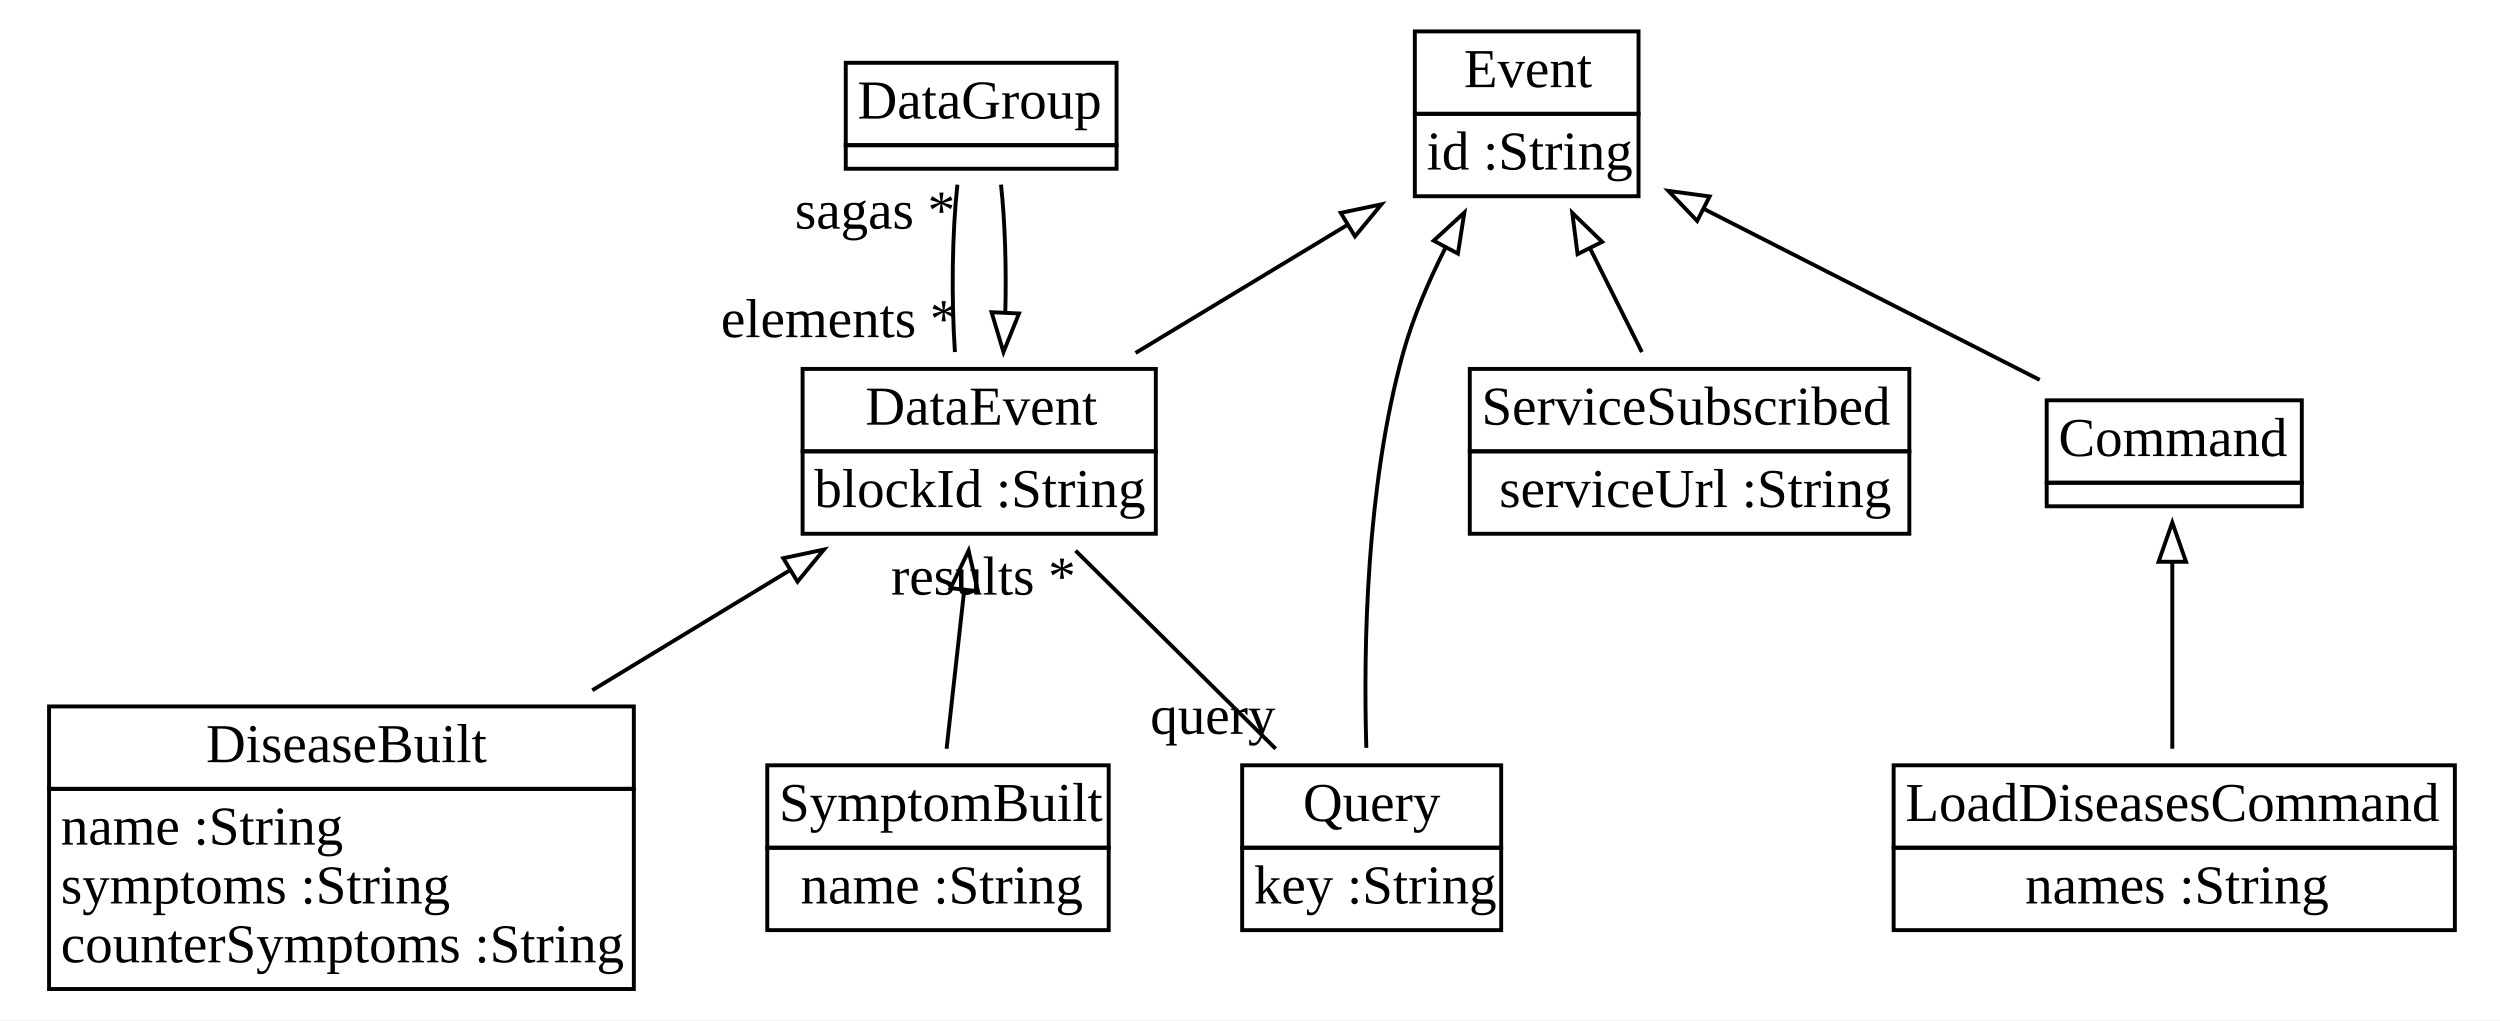
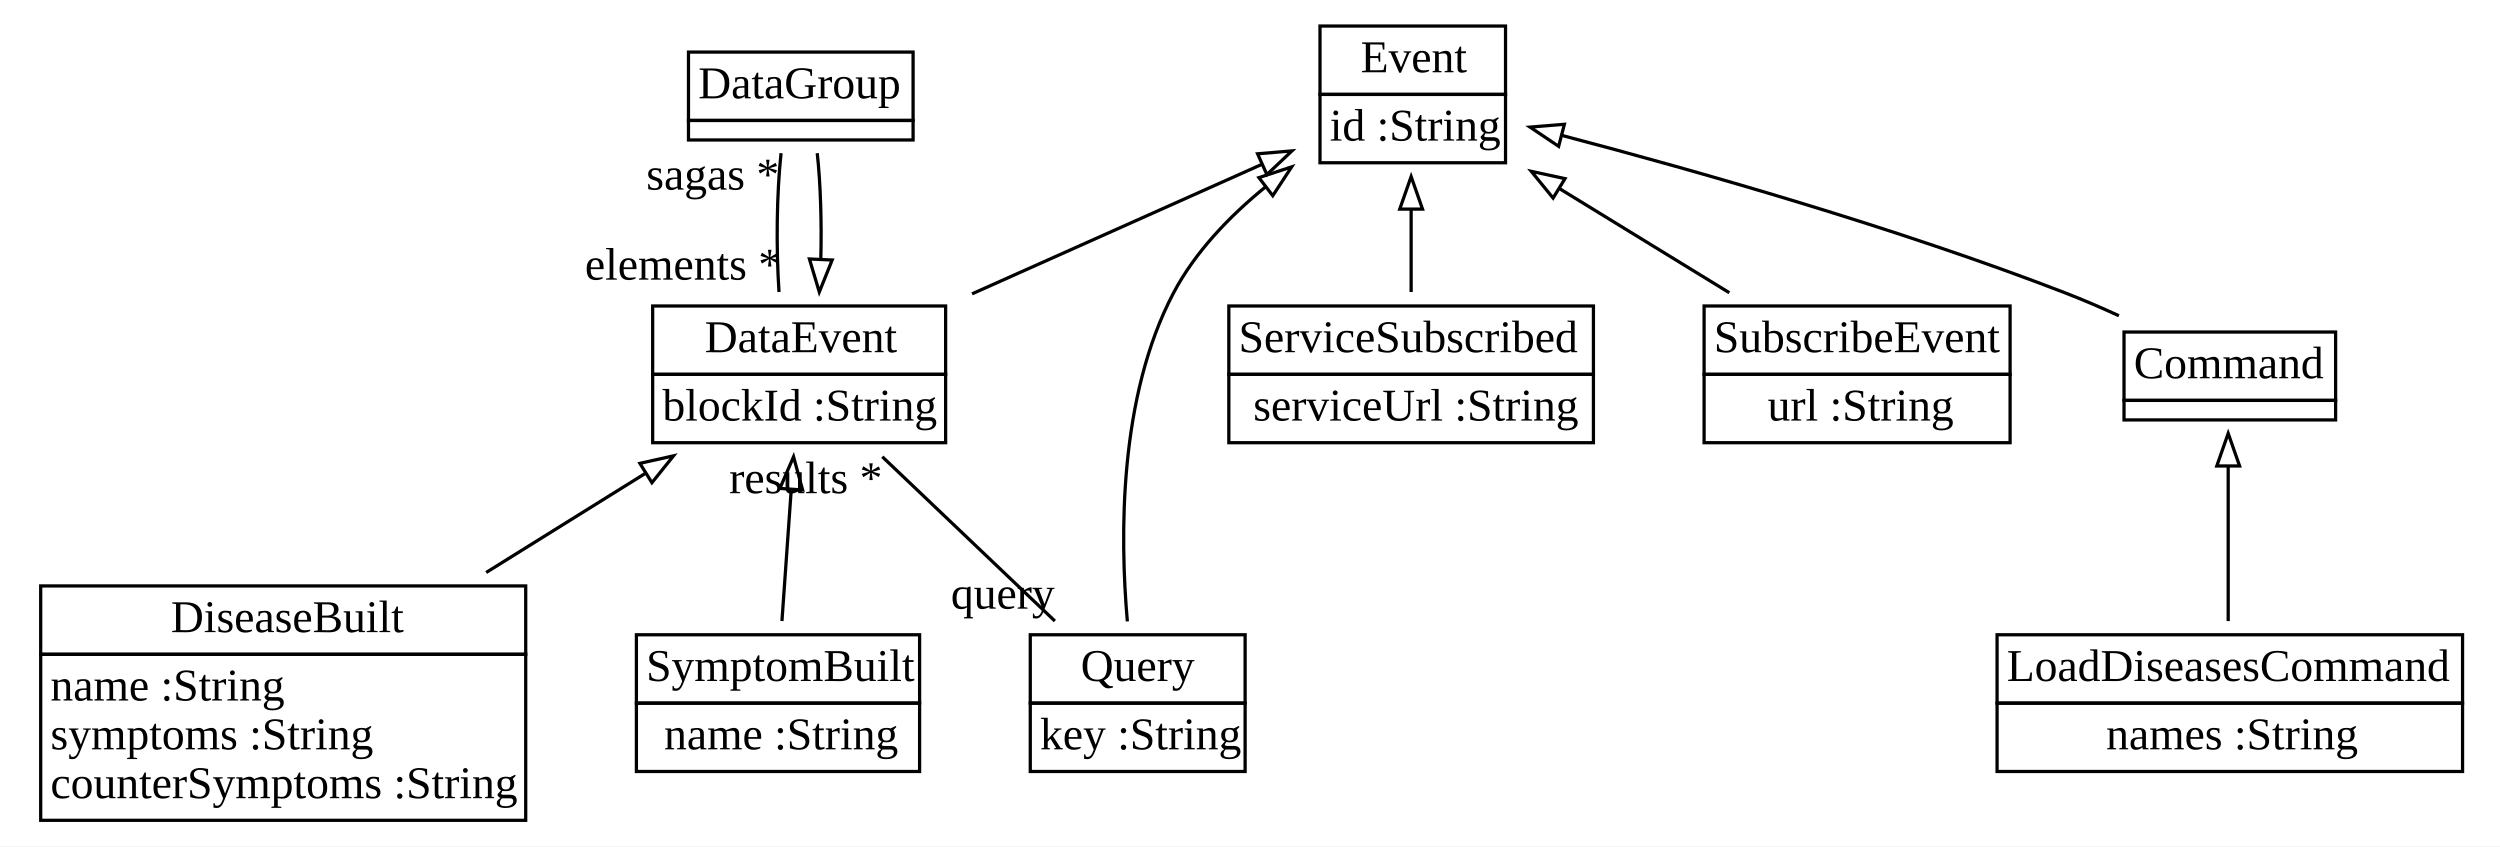
- <svg xmlns="http://www.w3.org/2000/svg" width="637px" height="260px" viewBox="0.00 0.00 637.00 260.00">
+ <svg xmlns="http://www.w3.org/2000/svg" width="768px" height="260px" viewBox="0.00 0.00 768.00 260.00">
  <g id="graph0" class="graph" transform="scale(1.0 1.0) rotate(0) translate(4 256)">
-     <polygon fill="white" stroke="none" points="-4,4 -4,-256 633,-256 633,4 -4,4" />
+     <polygon fill="white" stroke="none" points="-4,4 -4,-256 764,-256 764,4 -4,4" />
    <g id="node1" class="node">
-       <polygon fill="none" stroke="black" points="517.5,-133 517.5,-154 582.5,-154 582.5,-133 517.5,-133" />
-       <text text-anchor="start" x="520.5" y="-139.8" font-family="Times New Roman,serif" font-size="14.00">Command</text>
-       <polygon fill="none" stroke="black" points="517.5,-127 517.5,-133 582.5,-133 582.5,-127 517.5,-127" />
+       <polygon fill="none" stroke="black" points="648.5,-133 648.5,-154 713.5,-154 713.5,-133 648.5,-133" />
+       <text text-anchor="start" x="651.5" y="-139.8" font-family="Times New Roman,serif" font-size="14.00">Command</text>
+       <polygon fill="none" stroke="black" points="648.5,-127 648.5,-133 713.5,-133 713.5,-127 648.5,-127" />
    </g>
    <g id="node5" class="node">
-       <polygon fill="none" stroke="black" points="356.5,-227 356.5,-248 413.5,-248 413.5,-227 356.5,-227" />
-       <text text-anchor="start" x="369" y="-233.8" font-family="Times New Roman,serif" font-size="14.00">Event</text>
-       <polygon fill="none" stroke="black" points="356.5,-206 356.5,-227 413.5,-227 413.5,-206 356.5,-206" />
-       <text text-anchor="start" x="359.5" y="-212.8" font-family="Times New Roman,serif" font-size="14.00">id :String</text>
+       <polygon fill="none" stroke="black" points="401.5,-227 401.5,-248 458.5,-248 458.5,-227 401.5,-227" />
+       <text text-anchor="start" x="414" y="-233.8" font-family="Times New Roman,serif" font-size="14.00">Event</text>
+       <polygon fill="none" stroke="black" points="401.5,-206 401.5,-227 458.5,-227 458.5,-206 401.5,-206" />
+       <text text-anchor="start" x="404.5" y="-212.8" font-family="Times New Roman,serif" font-size="14.00">id :String</text>
    </g>
    <g id="edge3" class="edge">
-       <path fill="none" stroke="black" d="M515.712,-159.201C490.977,-171.793 457.141,-189.019 430.025,-202.824" />
-       <polygon fill="none" stroke="black" points="428.433,-199.707 421.109,-207.363 431.609,-205.945 428.433,-199.707" />
+       <path fill="none" stroke="black" d="M646.929,-159C641.498,-161.493 635.889,-163.917 630.5,-166 578.564,-186.073 516.969,-203.571 475.777,-214.41" />
+       <polygon fill="none" stroke="black" points="474.815,-211.043 466.021,-216.953 476.581,-217.817 474.815,-211.043" />
    </g>
    <g id="node2" class="node">
-       <polygon fill="none" stroke="black" points="200.5,-141 200.5,-162 290.5,-162 290.5,-141 200.5,-141" />
-       <text text-anchor="start" x="216.5" y="-147.8" font-family="Times New Roman,serif" font-size="14.00">DataEvent</text>
-       <polygon fill="none" stroke="black" points="200.5,-120 200.5,-141 290.5,-141 290.5,-120 200.5,-120" />
-       <text text-anchor="start" x="203.5" y="-126.8" font-family="Times New Roman,serif" font-size="14.00">blockId :String</text>
+       <polygon fill="none" stroke="black" points="196.5,-141 196.5,-162 286.5,-162 286.5,-141 196.5,-141" />
+       <text text-anchor="start" x="212.5" y="-147.8" font-family="Times New Roman,serif" font-size="14.00">DataEvent</text>
+       <polygon fill="none" stroke="black" points="196.5,-120 196.5,-141 286.5,-141 286.5,-120 196.5,-120" />
+       <text text-anchor="start" x="199.5" y="-126.8" font-family="Times New Roman,serif" font-size="14.00">blockId :String</text>
    </g>
    <g id="node3" class="node">
-       <polygon fill="none" stroke="black" points="211.5,-219 211.5,-240 280.5,-240 280.5,-219 211.5,-219" />
-       <text text-anchor="start" x="214.5" y="-225.8" font-family="Times New Roman,serif" font-size="14.00">DataGroup</text>
-       <polygon fill="none" stroke="black" points="211.5,-213 211.5,-219 280.5,-219 280.5,-213 211.5,-213" />
+       <polygon fill="none" stroke="black" points="207.5,-219 207.5,-240 276.5,-240 276.5,-219 207.5,-219" />
+       <text text-anchor="start" x="210.5" y="-225.8" font-family="Times New Roman,serif" font-size="14.00">DataGroup</text>
+       <polygon fill="none" stroke="black" points="207.5,-213 207.5,-219 276.5,-219 276.5,-213 207.5,-213" />
    </g>
    <g id="edge1" class="edge">
-       <path fill="none" stroke="black" d="M239.314,-166.296C238.39,-179.96 238.601,-196.684 239.946,-208.952" />
-       <text text-anchor="middle" x="218.946" y="-197.752" font-family="Times New Roman,serif" font-size="14.00">sagas *</text>
-       <text text-anchor="middle" x="209.814" y="-170.096" font-family="Times New Roman,serif" font-size="14.00">elements *</text>
+       <path fill="none" stroke="black" d="M235.314,-166.296C234.39,-179.96 234.601,-196.684 235.946,-208.952" />
+       <text text-anchor="middle" x="214.946" y="-197.752" font-family="Times New Roman,serif" font-size="14.00">sagas *</text>
+       <text text-anchor="middle" x="205.814" y="-170.096" font-family="Times New Roman,serif" font-size="14.00">elements *</text>
    </g>
    <g id="edge4" class="edge">
-       <path fill="none" stroke="black" d="M285.332,-166.071C302.137,-176.227 321.792,-188.104 339.151,-198.595" />
-       <polygon fill="none" stroke="black" points="337.623,-201.761 347.992,-203.938 341.244,-195.77 337.623,-201.761" />
+       <path fill="none" stroke="black" d="M294.619,-165.734C322.69,-178.276 356.801,-193.517 383.696,-205.534" />
+       <polygon fill="none" stroke="black" points="382.328,-208.757 392.886,-209.641 385.184,-202.366 382.328,-208.757" />
    </g>
    <g id="edge5" class="edge">
-       <path fill="none" stroke="black" d="M251.054,-208.952C252.084,-199.56 252.448,-187.555 252.148,-176.311" />
-       <polygon fill="none" stroke="black" points="255.644,-176.124 251.686,-166.296 248.651,-176.447 255.644,-176.124" />
+       <path fill="none" stroke="black" d="M247.054,-208.952C248.084,-199.56 248.448,-187.555 248.148,-176.311" />
+       <polygon fill="none" stroke="black" points="251.644,-176.124 247.686,-166.296 244.651,-176.447 251.644,-176.124" />
    </g>
    <g id="node4" class="node">
      <polygon fill="none" stroke="black" points="8.5,-55 8.5,-76 157.5,-76 157.5,-55 8.5,-55" />
      <text text-anchor="start" x="48.5" y="-61.8" font-family="Times New Roman,serif" font-size="14.00">DiseaseBuilt</text>
      <polygon fill="none" stroke="black" points="8.5,-4 8.5,-55 157.5,-55 157.5,-4 8.5,-4" />
      <text text-anchor="start" x="11.5" y="-40.8" font-family="Times New Roman,serif" font-size="14.00">name :String</text>
      <text text-anchor="start" x="11.5" y="-25.8" font-family="Times New Roman,serif" font-size="14.00">symptoms :String</text>
      <text text-anchor="start" x="11.5" y="-10.8" font-family="Times New Roman,serif" font-size="14.00">counterSymptoms :String</text>
    </g>
    <g id="edge6" class="edge">
-       <path fill="none" stroke="black" d="M146.922,-80.127C163.74,-90.342 181.575,-101.174 197.383,-110.776" />
-       <polygon fill="none" stroke="black" points="195.574,-113.772 205.938,-115.972 199.208,-107.789 195.574,-113.772" />
+       <path fill="none" stroke="black" d="M145.341,-80.127C161.595,-90.248 178.822,-100.974 194.135,-110.509" />
+       <polygon fill="none" stroke="black" points="192.57,-113.657 202.909,-115.972 196.27,-107.715 192.57,-113.657" />
    </g>
    <g id="node6" class="node">
-       <polygon fill="none" stroke="black" points="478.5,-40 478.5,-61 621.5,-61 621.5,-40 478.5,-40" />
-       <text text-anchor="start" x="481.5" y="-46.8" font-family="Times New Roman,serif" font-size="14.00">LoadDiseasesCommand</text>
-       <polygon fill="none" stroke="black" points="478.5,-19 478.5,-40 621.5,-40 621.5,-19 478.5,-19" />
-       <text text-anchor="start" x="512" y="-25.8" font-family="Times New Roman,serif" font-size="14.00">names :String</text>
+       <polygon fill="none" stroke="black" points="609.5,-40 609.5,-61 752.5,-61 752.5,-40 609.5,-40" />
+       <text text-anchor="start" x="612.5" y="-46.8" font-family="Times New Roman,serif" font-size="14.00">LoadDiseasesCommand</text>
+       <polygon fill="none" stroke="black" points="609.5,-19 609.5,-40 752.5,-40 752.5,-19 609.5,-19" />
+       <text text-anchor="start" x="643" y="-25.8" font-family="Times New Roman,serif" font-size="14.00">names :String</text>
    </g>
    <g id="edge7" class="edge">
-       <path fill="none" stroke="black" d="M549.5,-65.218C549.5,-79.59 549.5,-97.848 549.5,-112.726" />
-       <polygon fill="none" stroke="black" points="546,-112.858 549.5,-122.858 553,-112.858 546,-112.858" />
+       <path fill="none" stroke="black" d="M680.5,-65.218C680.5,-79.59 680.5,-97.848 680.5,-112.726" />
+       <polygon fill="none" stroke="black" points="677,-112.858 680.5,-122.858 684,-112.858 677,-112.858" />
    </g>
    <g id="node7" class="node">
      <polygon fill="none" stroke="black" points="312.5,-40 312.5,-61 378.5,-61 378.5,-40 312.5,-40" />
      <text text-anchor="start" x="328" y="-46.8" font-family="Times New Roman,serif" font-size="14.00">Query</text>
      <polygon fill="none" stroke="black" points="312.5,-19 312.5,-40 378.5,-40 378.5,-19 312.5,-19" />
      <text text-anchor="start" x="315.5" y="-25.8" font-family="Times New Roman,serif" font-size="14.00">key :String</text>
    </g>
    <g id="edge2" class="edge">
-       <path fill="none" stroke="black" d="M321.037,-65.218C305.541,-80.559 285.571,-100.33 270.057,-115.689" />
-       <text text-anchor="middle" x="246.557" y="-104.489" font-family="Times New Roman,serif" font-size="14.00">results *</text>
-       <text text-anchor="middle" x="305.037" y="-69.018" font-family="Times New Roman,serif" font-size="14.00">query</text>
+       <path fill="none" stroke="black" d="M320.059,-65.218C303.943,-80.559 283.174,-100.33 267.039,-115.689" />
+       <text text-anchor="middle" x="243.539" y="-104.489" font-family="Times New Roman,serif" font-size="14.00">results *</text>
+       <text text-anchor="middle" x="304.059" y="-69.018" font-family="Times New Roman,serif" font-size="14.00">query</text>
    </g>
    <g id="edge8" class="edge">
-       <path fill="none" stroke="black" d="M344.138,-65.452C343.386,-91.013 344.09,-132.052 353.5,-166 356.03,-175.127 360.05,-184.469 364.368,-192.98" />
-       <polygon fill="none" stroke="black" points="361.307,-194.678 369.114,-201.841 367.478,-191.373 361.307,-194.678" />
+       <path fill="none" stroke="black" d="M342.325,-65.103C340.01,-91.468 339.732,-134.205 356.5,-166 363.151,-178.611 373.699,-189.574 384.731,-198.555" />
+       <polygon fill="none" stroke="black" points="382.736,-201.435 392.802,-204.74 386.993,-195.879 382.736,-201.435" />
    </g>
    <g id="node8" class="node">
-       <polygon fill="none" stroke="black" points="370.5,-141 370.5,-162 482.5,-162 482.5,-141 370.5,-141" />
-       <text text-anchor="start" x="373.5" y="-147.8" font-family="Times New Roman,serif" font-size="14.00">ServiceSubscribed</text>
-       <polygon fill="none" stroke="black" points="370.5,-120 370.5,-141 482.5,-141 482.5,-120 370.5,-120" />
-       <text text-anchor="start" x="378" y="-126.8" font-family="Times New Roman,serif" font-size="14.00">serviceUrl :String</text>
+       <polygon fill="none" stroke="black" points="373.5,-141 373.5,-162 485.5,-162 485.5,-141 373.5,-141" />
+       <text text-anchor="start" x="376.5" y="-147.8" font-family="Times New Roman,serif" font-size="14.00">ServiceSubscribed</text>
+       <polygon fill="none" stroke="black" points="373.5,-120 373.5,-141 485.5,-141 485.5,-120 373.5,-120" />
+       <text text-anchor="start" x="381" y="-126.8" font-family="Times New Roman,serif" font-size="14.00">serviceUrl :String</text>
    </g>
    <g id="edge9" class="edge">
-       <path fill="none" stroke="black" d="M414.352,-166.296C410.216,-174.568 405.52,-183.96 401.097,-192.807" />
-       <polygon fill="none" stroke="black" points="397.963,-191.249 396.621,-201.758 404.224,-194.379 397.963,-191.249" />
+       <path fill="none" stroke="black" d="M429.5,-166.296C429.5,-174.219 429.5,-183.171 429.5,-191.686" />
+       <polygon fill="none" stroke="black" points="426,-191.758 429.5,-201.758 433,-191.758 426,-191.758" />
    </g>
    <g id="node9" class="node">
+       <polygon fill="none" stroke="black" points="519.5,-141 519.5,-162 613.5,-162 613.5,-141 519.5,-141" />
+       <text text-anchor="start" x="522.5" y="-147.8" font-family="Times New Roman,serif" font-size="14.00">SubscribeEvent</text>
+       <polygon fill="none" stroke="black" points="519.5,-120 519.5,-141 613.5,-141 613.5,-120 519.5,-120" />
+       <text text-anchor="start" x="539" y="-126.8" font-family="Times New Roman,serif" font-size="14.00">url :String</text>
+     </g>
+     <g id="edge10" class="edge">
+       <path fill="none" stroke="black" d="M527.241,-166.071C510.947,-176.062 491.935,-187.719 475.033,-198.082" />
+       <polygon fill="none" stroke="black" points="473.108,-195.157 466.412,-203.368 476.767,-201.124 473.108,-195.157" />
+     </g>
+     <g id="node10" class="node">
      <polygon fill="none" stroke="black" points="191.5,-40 191.5,-61 278.5,-61 278.5,-40 191.5,-40" />
      <text text-anchor="start" x="194.5" y="-46.8" font-family="Times New Roman,serif" font-size="14.00">SymptomBuilt</text>
      <polygon fill="none" stroke="black" points="191.5,-19 191.5,-40 278.5,-40 278.5,-19 191.5,-19" />
      <text text-anchor="start" x="200" y="-25.8" font-family="Times New Roman,serif" font-size="14.00">name :String</text>
    </g>
-     <g id="edge10" class="edge">
-       <path fill="none" stroke="black" d="M237.191,-65.218C238.536,-77.323 240.187,-92.186 241.663,-105.463" />
-       <polygon fill="none" stroke="black" points="238.216,-106.136 242.799,-115.689 245.173,-105.363 238.216,-106.136" />
+     <g id="edge11" class="edge">
+       <path fill="none" stroke="black" d="M236.212,-65.218C237.068,-77.323 238.119,-92.186 239.058,-105.463" />
+       <polygon fill="none" stroke="black" points="235.584,-105.961 239.781,-115.689 242.567,-105.467 235.584,-105.961" />
    </g>
  </g>
</svg>
